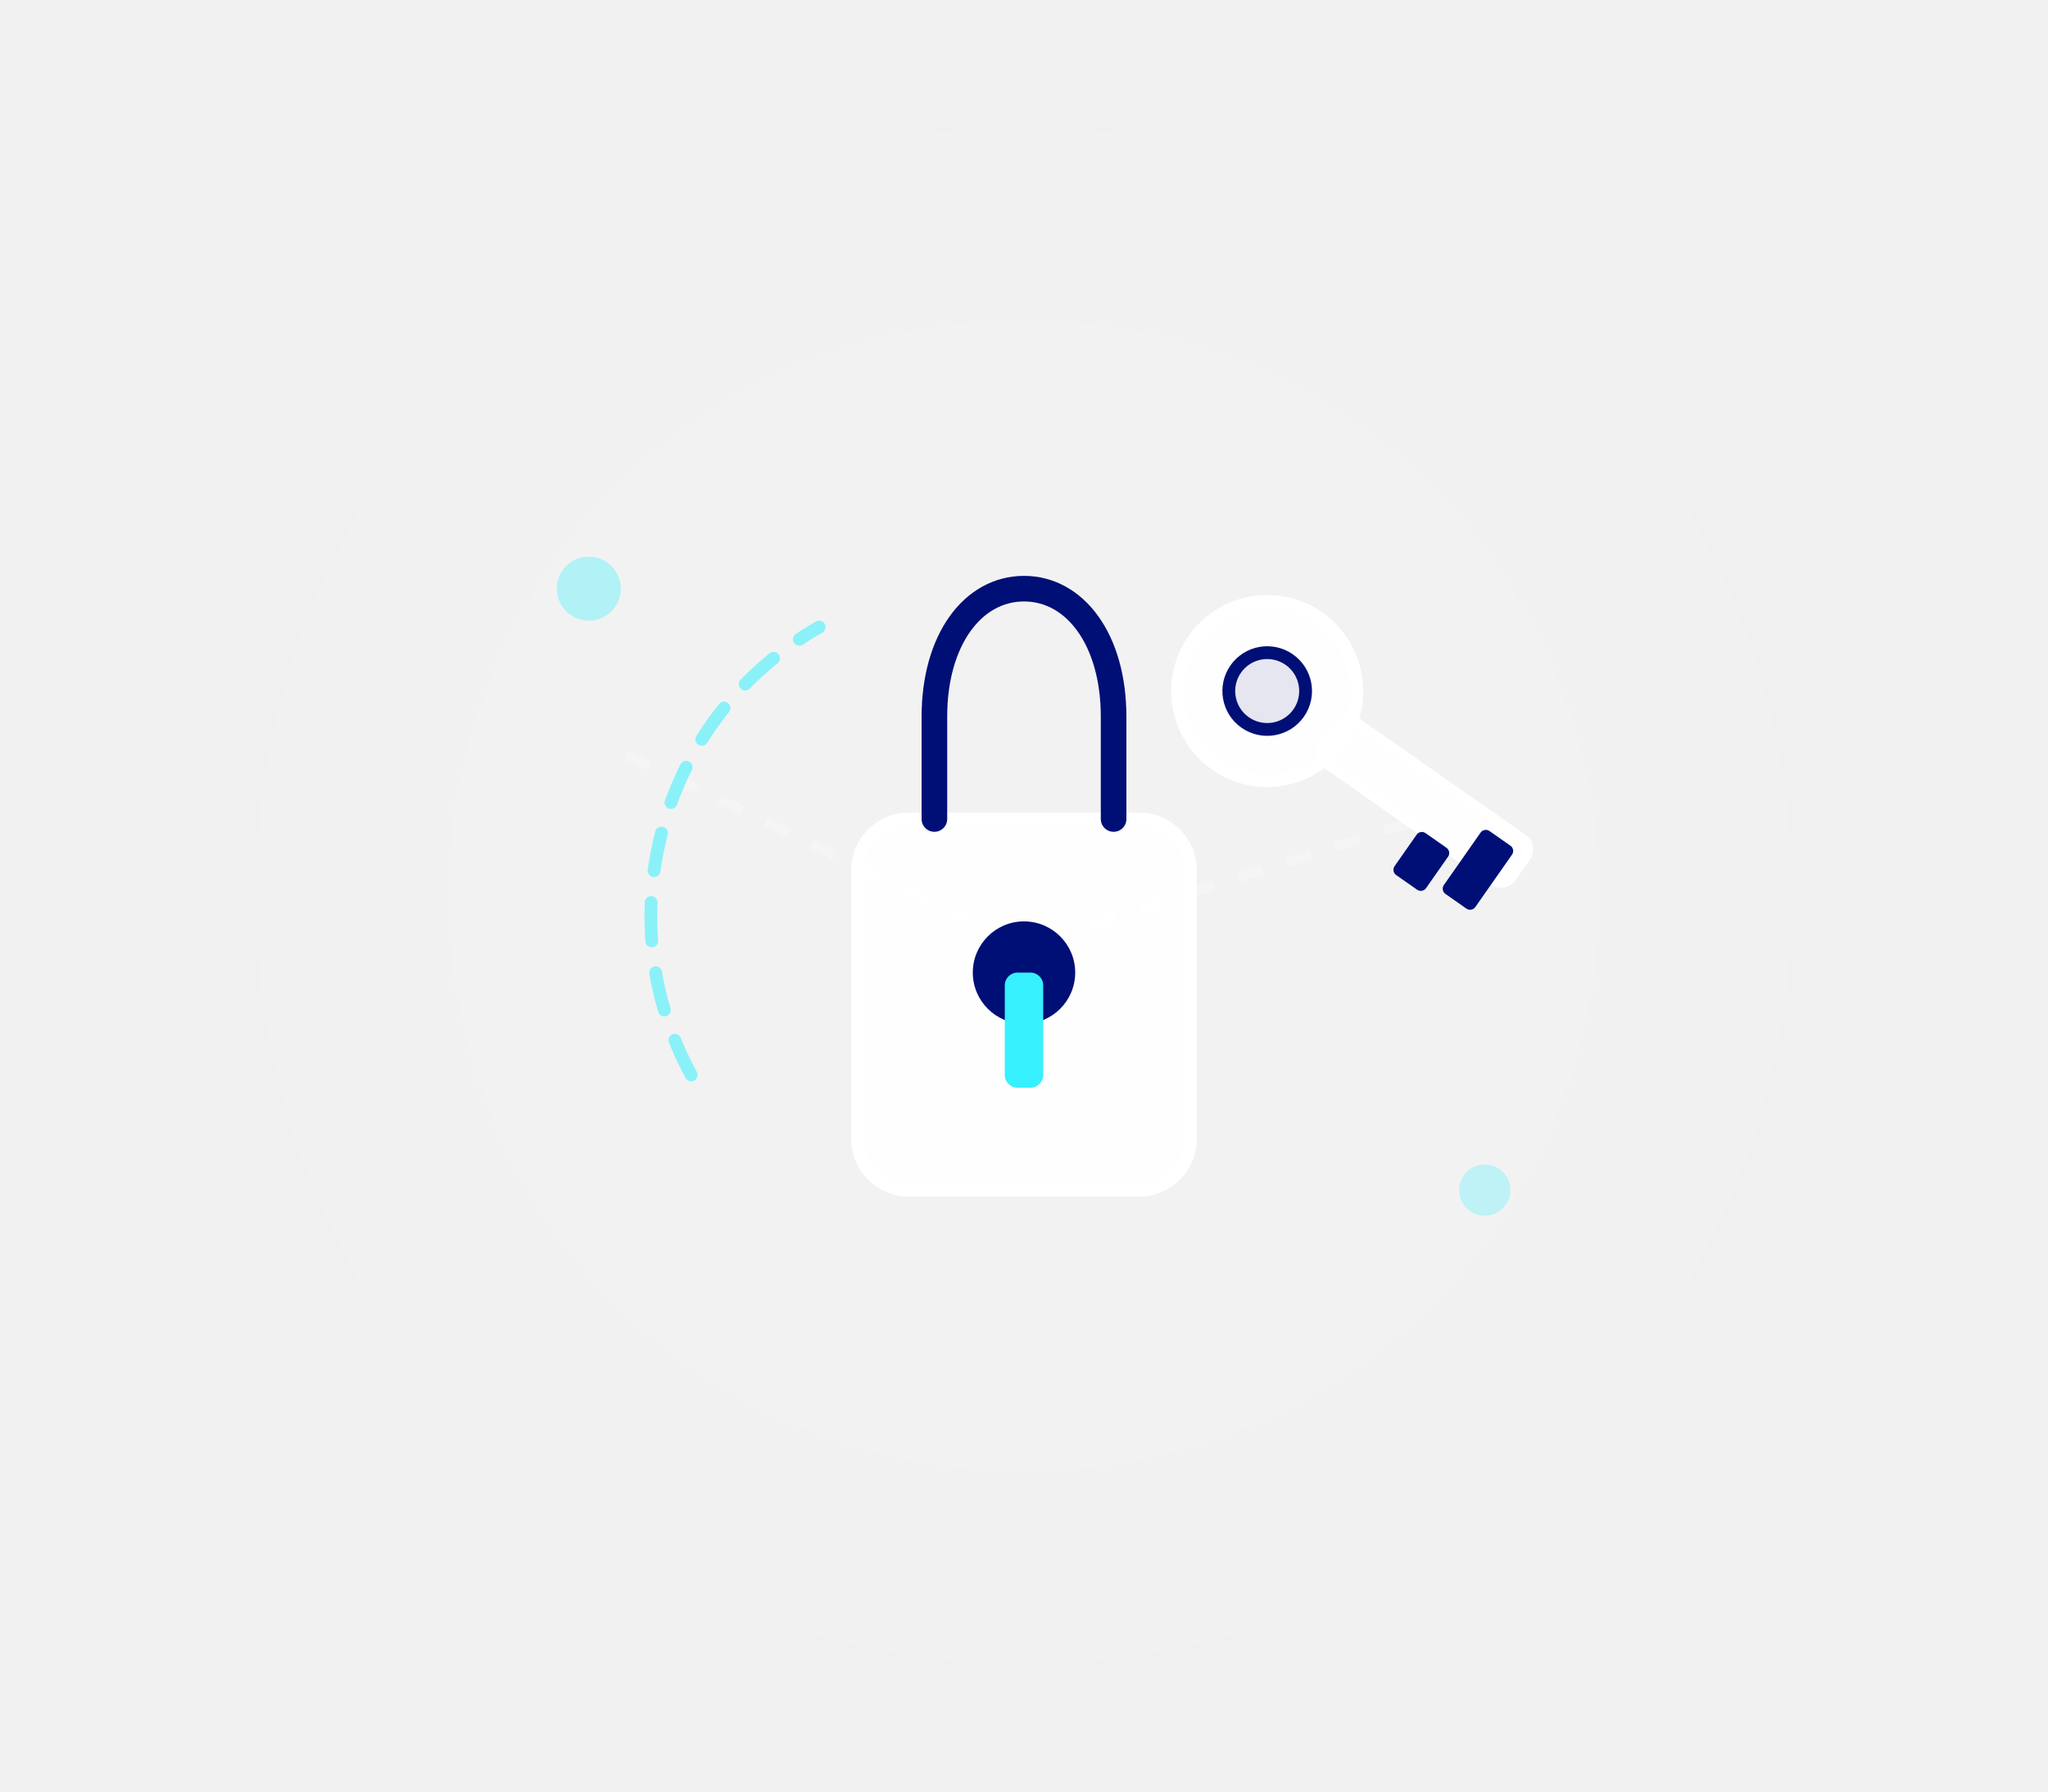
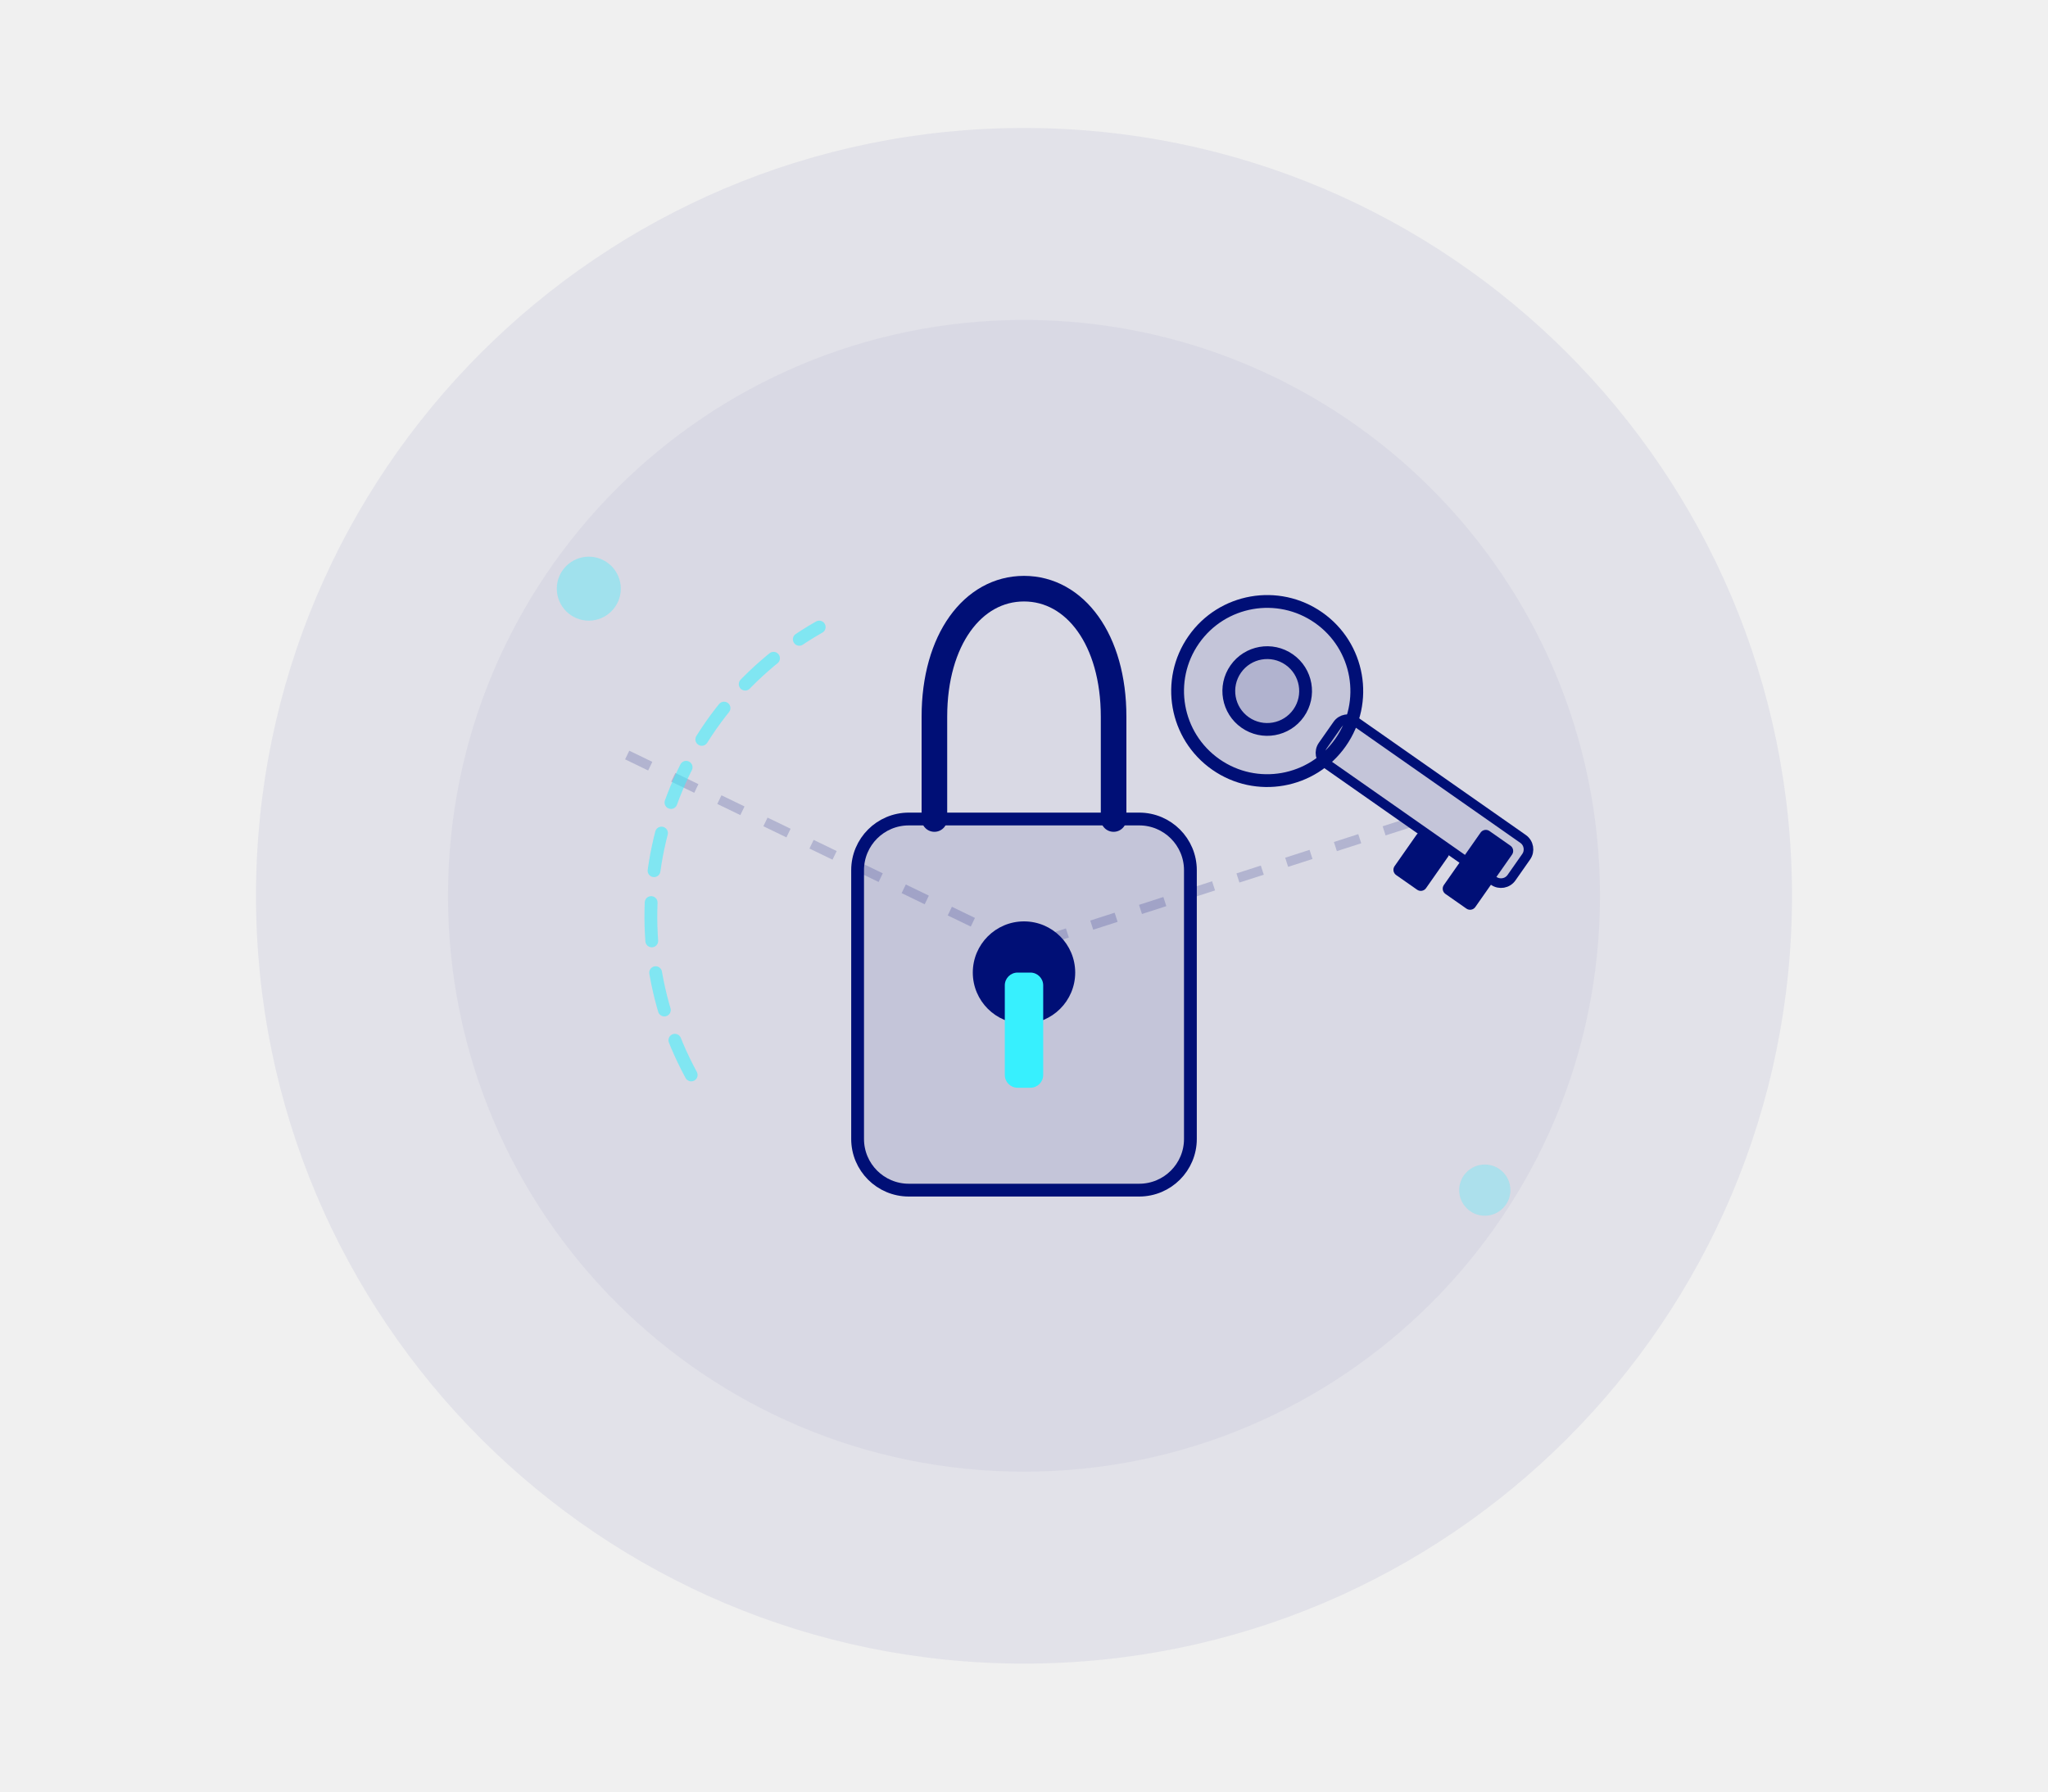
<svg xmlns="http://www.w3.org/2000/svg" width="320" height="280" viewBox="0 0 320 280" fill="none" aria-hidden="true">
-   <circle cx="160" cy="140" r="120" fill="rgba(255,255,255,0.1)" />
-   <circle cx="160" cy="140" r="90" fill="rgba(255,255,255,0.05)" />
+   <circle cx="160" cy="140" r="120" fill="rgba(0,15,118,0.06)" />
+   <circle cx="160" cy="140" r="90" fill="rgba(0,15,118,0.04)" />
  <circle cx="92" cy="92" r="5" fill="#37F0FE" opacity="0.35" />
  <circle cx="232" cy="186" r="4" fill="#37F0FE" opacity="0.28" />
-   <path d="M98 118L160 148L222 128" stroke="rgba(255,255,255,0.22)" stroke-width="1.5" stroke-dasharray="4,4" />
-   <rect x="134" y="128" width="52" height="58" rx="8" fill="rgba(255,255,255,0.96)" stroke="#fff" stroke-width="2" />
+   <path d="M98 118L160 148L222 128" stroke="rgba(0,15,118,0.18)" stroke-width="1.5" stroke-dasharray="4,4" />
+   <rect x="134" y="128" width="52" height="58" rx="8" fill="rgba(0,15,118,0.10)" stroke="#000F76" stroke-width="2" />
  <path d="M146 128V112C146 100 152 92 160 92C168 92 174 100 174 112V128" stroke="#000F76" stroke-width="4" fill="none" stroke-linecap="round" />
  <circle cx="160" cy="152" r="8" fill="#000F76" />
  <rect x="157" y="152" width="6" height="18" rx="2" fill="#37F0FE" />
  <g transform="translate(198 108) rotate(35)">
-     <circle cx="0" cy="0" r="14" fill="rgba(255,255,255,0.96)" stroke="#fff" stroke-width="2" />
+     <circle cx="0" cy="0" r="14" fill="rgba(0,15,118,0.10)" stroke="#000F76" stroke-width="2" />
    <circle cx="0" cy="0" r="6" fill="rgba(0,15,118,0.1)" stroke="#000F76" stroke-width="2" />
-     <rect x="12" y="-4" width="36" height="8" rx="2" fill="rgba(255,255,255,0.96)" stroke="#fff" stroke-width="1.5" />
+     <rect x="12" y="-4" width="36" height="8" rx="2" fill="rgba(0,15,118,0.10)" stroke="#000F76" stroke-width="1.5" />
    <rect x="40" y="-2" width="6" height="12" rx="1" fill="#000F76" />
    <rect x="32" y="4" width="6" height="8" rx="1" fill="#000F76" />
  </g>
  <path d="M108 168A52 52 0 0 1 128 98" stroke="#37F0FE" stroke-width="2" stroke-linecap="round" opacity="0.55" stroke-dasharray="6,5" />
</svg>
